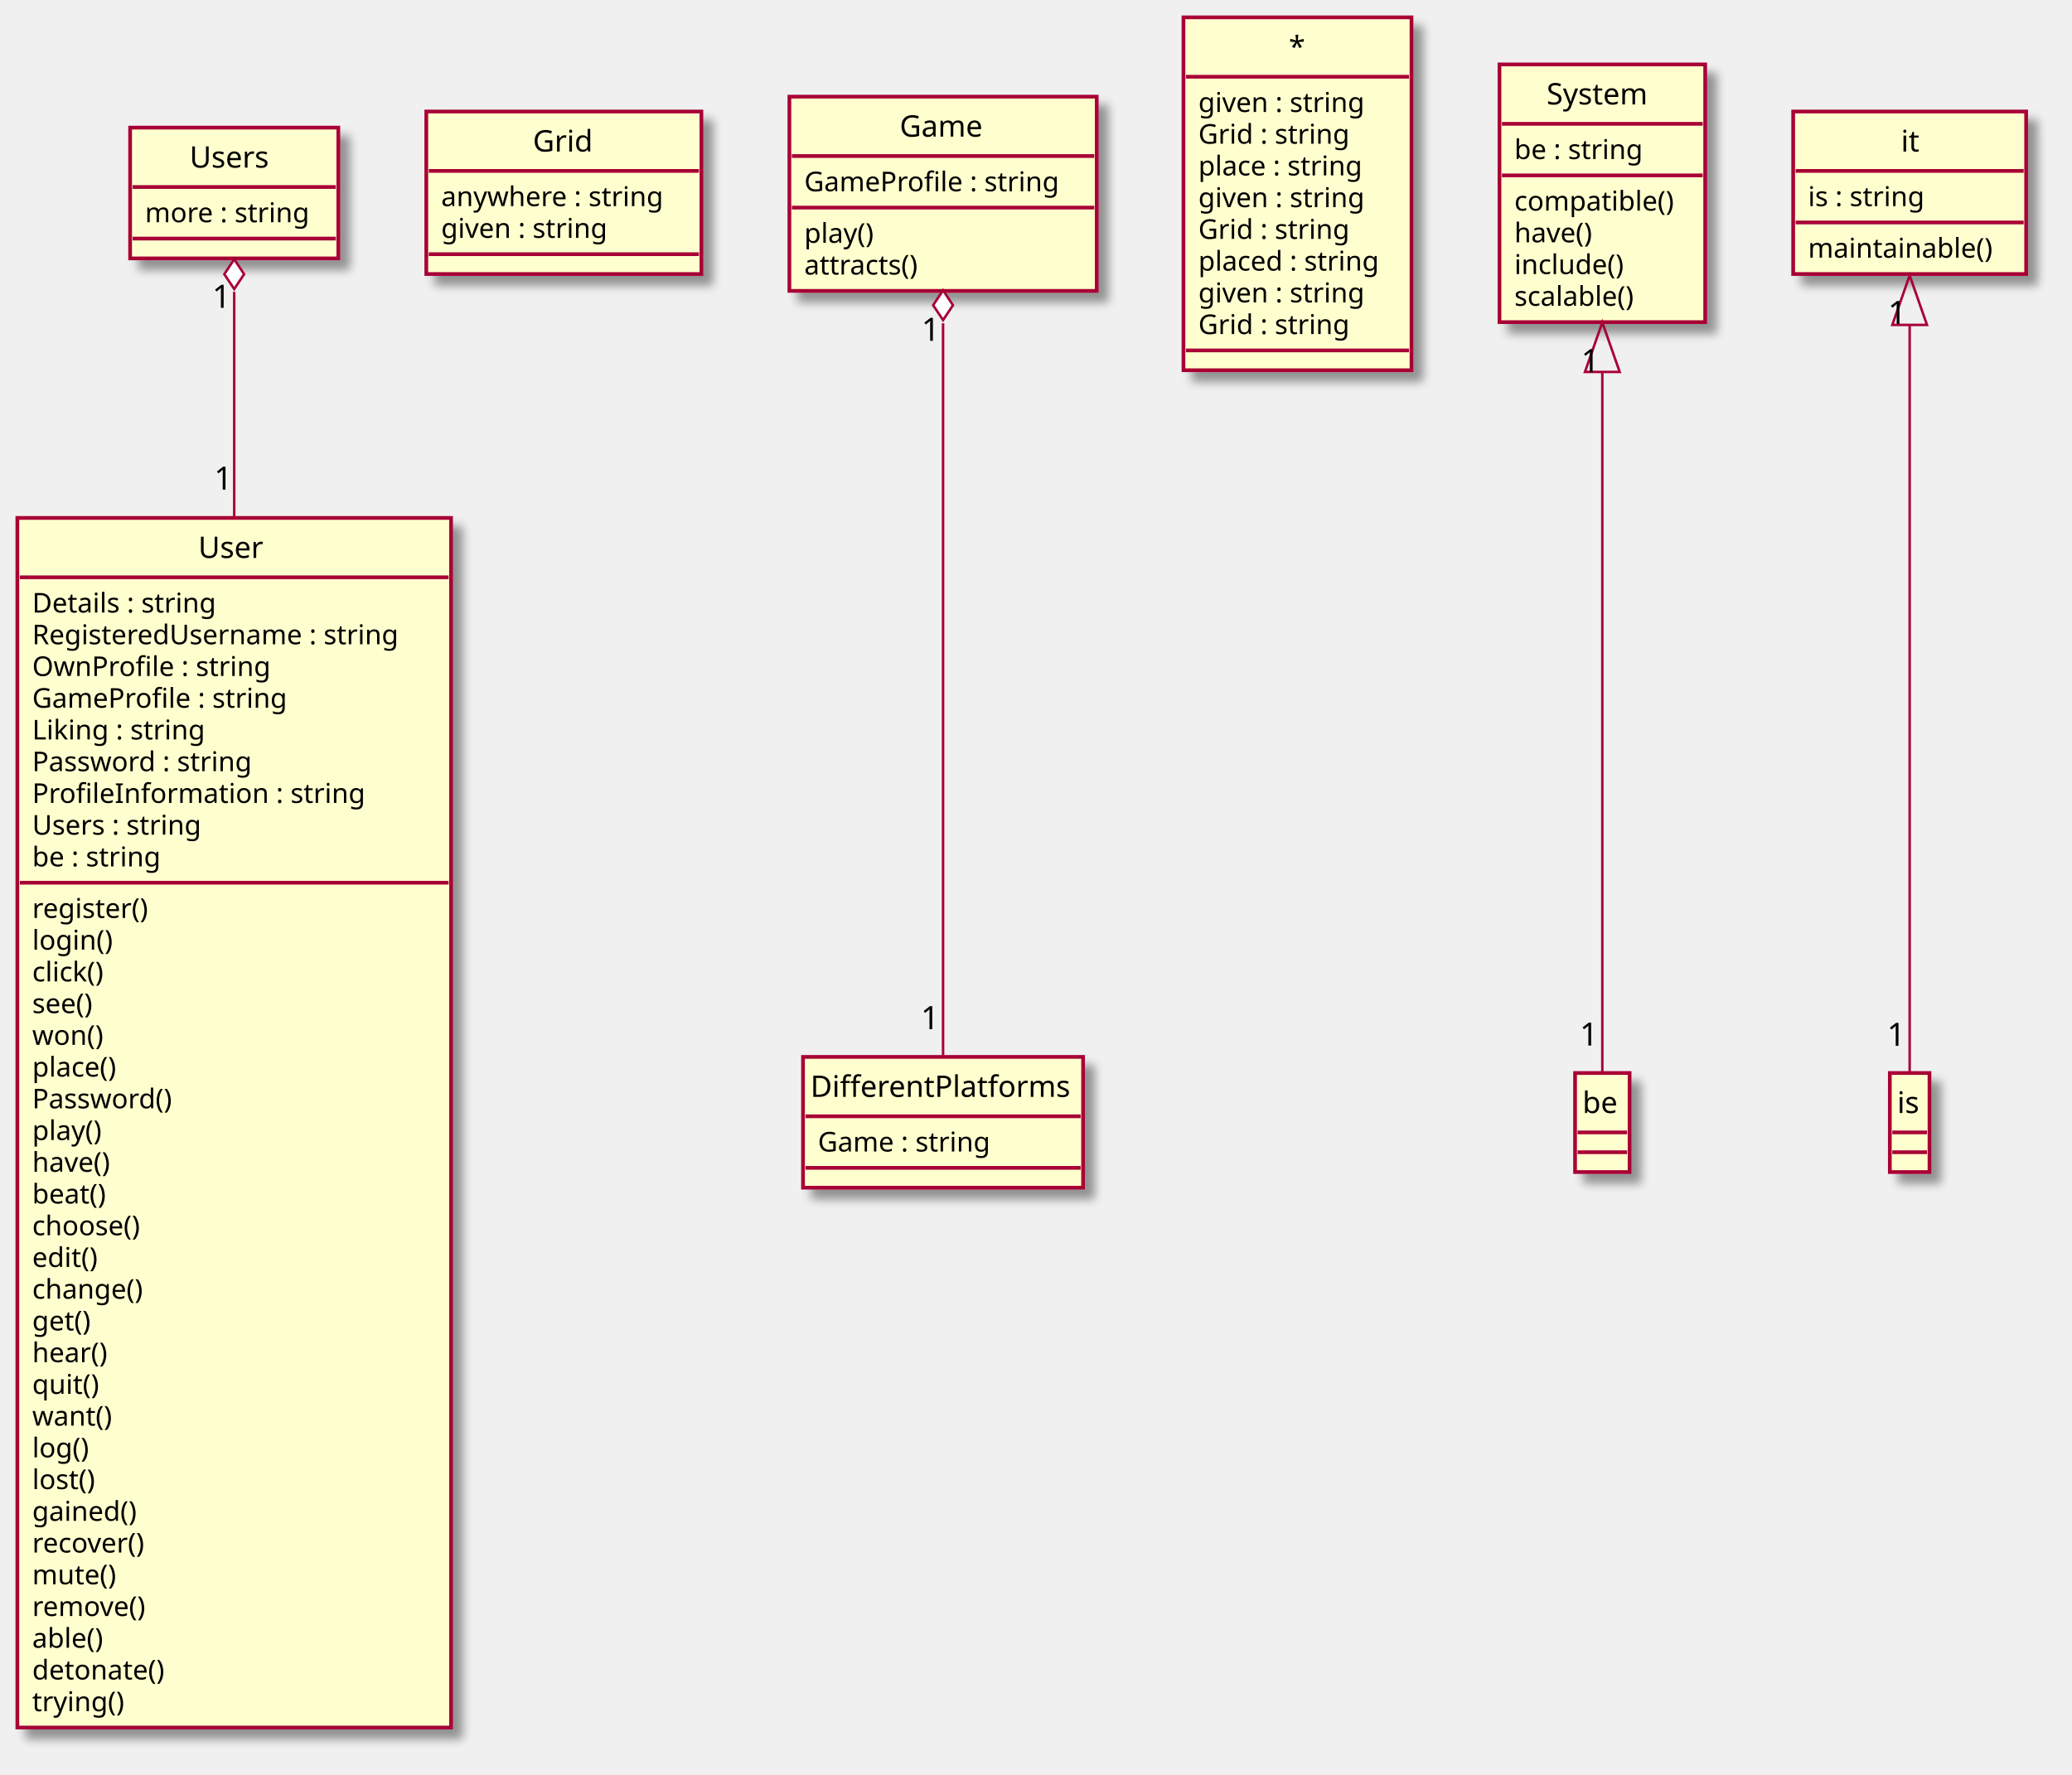
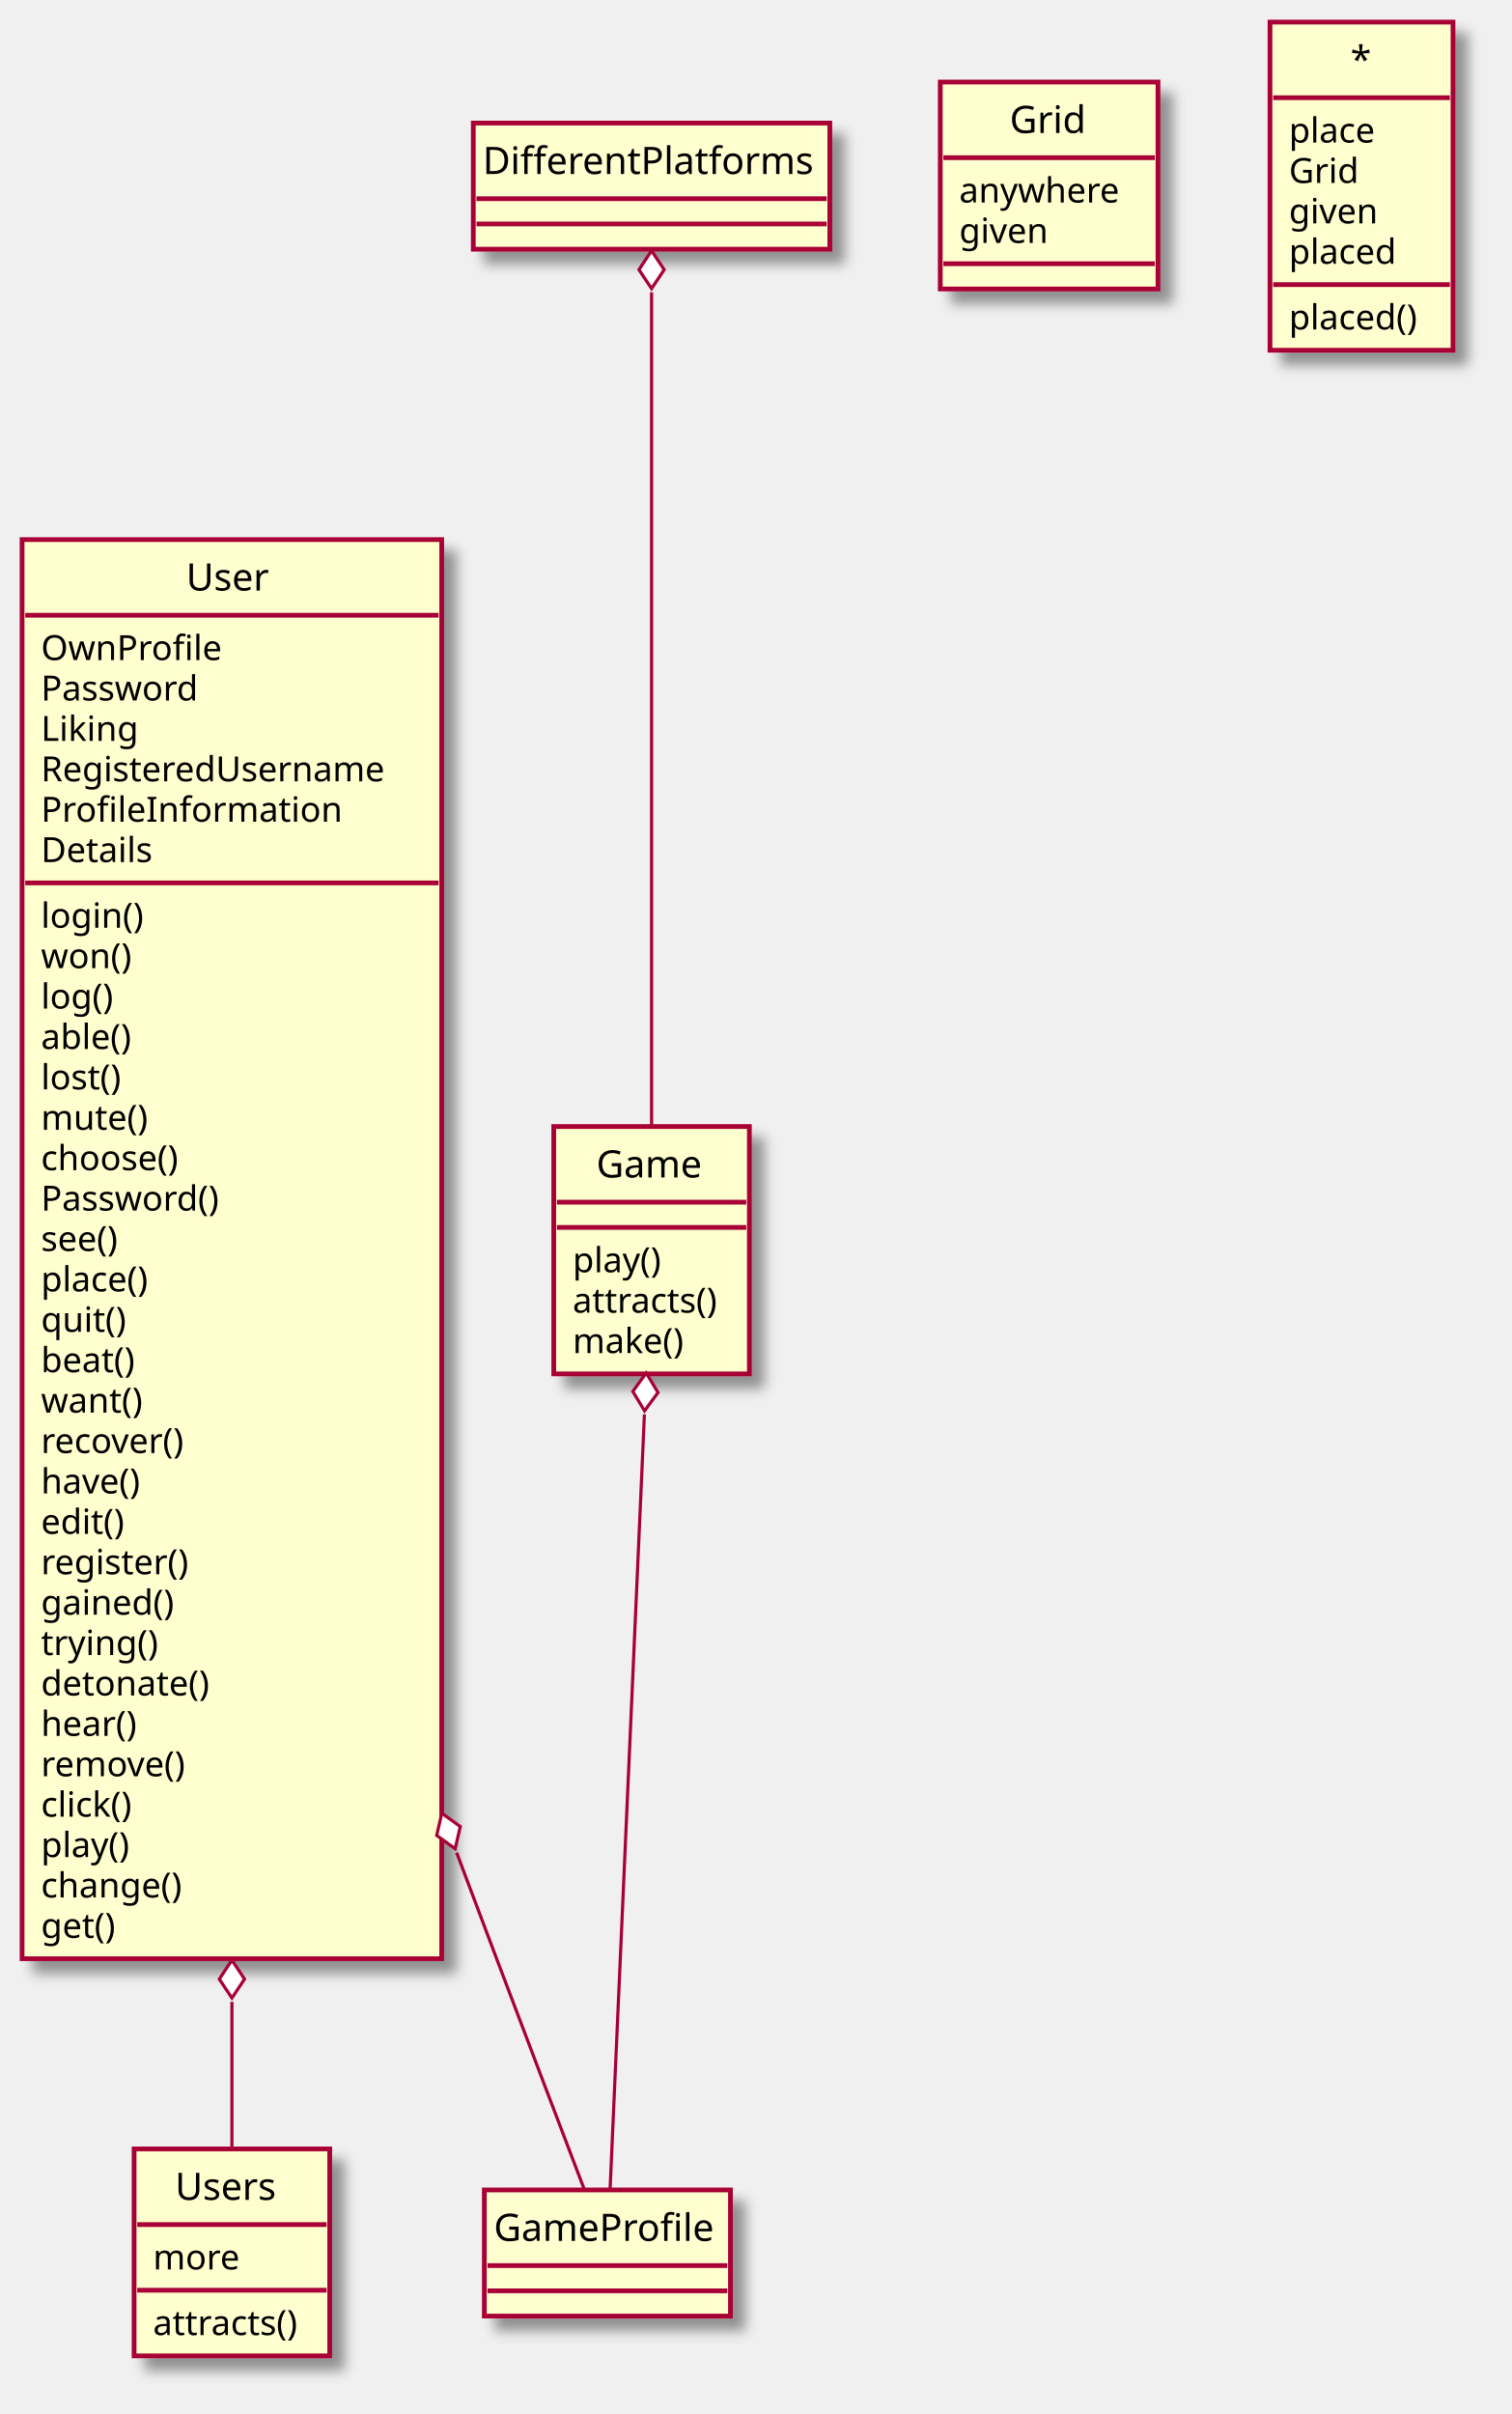
- <svg xmlns="http://www.w3.org/2000/svg" contentScriptType="application/ecmascript" contentStyleType="text/css" height="716px" preserveAspectRatio="none" style="width:836px;height:716px;" version="1.1" viewBox="0 0 836 716" width="836px" zoomAndPan="magnify">
+ <svg xmlns="http://www.w3.org/2000/svg" contentScriptType="application/ecmascript" contentStyleType="text/css" height="765px" preserveAspectRatio="none" style="width:479px;height:765px;" version="1.1" viewBox="0 0 479 765" width="479px" zoomAndPan="magnify">
  <defs>
-     <filter height="300%" id="fb833vbyxv75z" width="300%" x="-1" y="-1">
+     <filter height="300%" id="fi63syfkfdq4e" width="300%" x="-1" y="-1">
      <feGaussianBlur result="blurOut" stdDeviation="2.0" />
      <feColorMatrix in="blurOut" result="blurOut2" type="matrix" values="0 0 0 0 0 0 0 0 0 0 0 0 0 0 0 0 0 0 .4 0" />
      <feOffset dx="4.0" dy="4.0" in="blurOut2" result="blurOut3" />
      <feBlend in="SourceGraphic" in2="blurOut3" mode="normal" />
    </filter>
  </defs>
  <g>
-     <rect codeLine="2" fill="#FEFECE" filter="url(#fb833vbyxv75z)" height="488.133" id="User" style="stroke: #A80036; stroke-width: 1.5;" width="175" x="7" y="209" />
-     <text fill="#000000" font-family="sans-serif" font-size="12" lengthAdjust="spacingAndGlyphs" textLength="29" x="80" y="225.139">User</text>
-     <line style="stroke: #A80036; stroke-width: 1.5;" x1="8" x2="181" y1="232.969" y2="232.969" />
-     <text fill="#000000" font-family="sans-serif" font-size="11" lengthAdjust="spacingAndGlyphs" textLength="82" x="13" y="247.179">Details : string</text>
-     <text fill="#000000" font-family="sans-serif" font-size="11" lengthAdjust="spacingAndGlyphs" textLength="163" x="13" y="259.984">RegisteredUsername : string</text>
-     <text fill="#000000" font-family="sans-serif" font-size="11" lengthAdjust="spacingAndGlyphs" textLength="102" x="13" y="272.789">OwnProfile : string</text>
-     <text fill="#000000" font-family="sans-serif" font-size="11" lengthAdjust="spacingAndGlyphs" textLength="112" x="13" y="285.593">GameProfile : string</text>
-     <text fill="#000000" font-family="sans-serif" font-size="11" lengthAdjust="spacingAndGlyphs" textLength="74" x="13" y="298.398">Liking : string</text>
-     <text fill="#000000" font-family="sans-serif" font-size="11" lengthAdjust="spacingAndGlyphs" textLength="94" x="13" y="311.203">Password : string</text>
-     <text fill="#000000" font-family="sans-serif" font-size="11" lengthAdjust="spacingAndGlyphs" textLength="141" x="13" y="324.007">ProfileInformation : string</text>
-     <text fill="#000000" font-family="sans-serif" font-size="11" lengthAdjust="spacingAndGlyphs" textLength="74" x="13" y="336.812">Users : string</text>
-     <text fill="#000000" font-family="sans-serif" font-size="11" lengthAdjust="spacingAndGlyphs" textLength="57" x="13" y="349.617">be : string</text>
-     <line style="stroke: #A80036; stroke-width: 1.5;" x1="8" x2="181" y1="356.211" y2="356.211" />
-     <text fill="#000000" font-family="sans-serif" font-size="11" lengthAdjust="spacingAndGlyphs" textLength="52" x="13" y="370.421">register()</text>
-     <text fill="#000000" font-family="sans-serif" font-size="11" lengthAdjust="spacingAndGlyphs" textLength="35" x="13" y="383.226">login()</text>
-     <text fill="#000000" font-family="sans-serif" font-size="11" lengthAdjust="spacingAndGlyphs" textLength="32" x="13" y="396.031">click()</text>
-     <text fill="#000000" font-family="sans-serif" font-size="11" lengthAdjust="spacingAndGlyphs" textLength="30" x="13" y="408.835">see()</text>
-     <text fill="#000000" font-family="sans-serif" font-size="11" lengthAdjust="spacingAndGlyphs" textLength="31" x="13" y="421.64">won()</text>
-     <text fill="#000000" font-family="sans-serif" font-size="11" lengthAdjust="spacingAndGlyphs" textLength="39" x="13" y="434.445">place()</text>
-     <text fill="#000000" font-family="sans-serif" font-size="11" lengthAdjust="spacingAndGlyphs" textLength="60" x="13" y="447.25">Password()</text>
-     <text fill="#000000" font-family="sans-serif" font-size="11" lengthAdjust="spacingAndGlyphs" textLength="32" x="13" y="460.054">play()</text>
-     <text fill="#000000" font-family="sans-serif" font-size="11" lengthAdjust="spacingAndGlyphs" textLength="37" x="13" y="472.859">have()</text>
-     <text fill="#000000" font-family="sans-serif" font-size="11" lengthAdjust="spacingAndGlyphs" textLength="34" x="13" y="485.664">beat()</text>
-     <text fill="#000000" font-family="sans-serif" font-size="11" lengthAdjust="spacingAndGlyphs" textLength="49" x="13" y="498.468">choose()</text>
-     <text fill="#000000" font-family="sans-serif" font-size="11" lengthAdjust="spacingAndGlyphs" textLength="30" x="13" y="511.273">edit()</text>
-     <text fill="#000000" font-family="sans-serif" font-size="11" lengthAdjust="spacingAndGlyphs" textLength="50" x="13" y="524.078">change()</text>
-     <text fill="#000000" font-family="sans-serif" font-size="11" lengthAdjust="spacingAndGlyphs" textLength="27" x="13" y="536.882">get()</text>
-     <text fill="#000000" font-family="sans-serif" font-size="11" lengthAdjust="spacingAndGlyphs" textLength="34" x="13" y="549.687">hear()</text>
-     <text fill="#000000" font-family="sans-serif" font-size="11" lengthAdjust="spacingAndGlyphs" textLength="29" x="13" y="562.492">quit()</text>
-     <text fill="#000000" font-family="sans-serif" font-size="11" lengthAdjust="spacingAndGlyphs" textLength="35" x="13" y="575.296">want()</text>
-     <text fill="#000000" font-family="sans-serif" font-size="11" lengthAdjust="spacingAndGlyphs" textLength="25" x="13" y="588.101">log()</text>
-     <text fill="#000000" font-family="sans-serif" font-size="11" lengthAdjust="spacingAndGlyphs" textLength="28" x="13" y="600.906">lost()</text>
-     <text fill="#000000" font-family="sans-serif" font-size="11" lengthAdjust="spacingAndGlyphs" textLength="47" x="13" y="613.71">gained()</text>
-     <text fill="#000000" font-family="sans-serif" font-size="11" lengthAdjust="spacingAndGlyphs" textLength="52" x="13" y="626.515">recover()</text>
-     <text fill="#000000" font-family="sans-serif" font-size="11" lengthAdjust="spacingAndGlyphs" textLength="38" x="13" y="639.32">mute()</text>
-     <text fill="#000000" font-family="sans-serif" font-size="11" lengthAdjust="spacingAndGlyphs" textLength="53" x="13" y="652.125">remove()</text>
-     <text fill="#000000" font-family="sans-serif" font-size="11" lengthAdjust="spacingAndGlyphs" textLength="33" x="13" y="664.929">able()</text>
-     <text fill="#000000" font-family="sans-serif" font-size="11" lengthAdjust="spacingAndGlyphs" textLength="60" x="13" y="677.734">detonate()</text>
-     <text fill="#000000" font-family="sans-serif" font-size="11" lengthAdjust="spacingAndGlyphs" textLength="40" x="13" y="690.539">trying()</text>
-     <rect codeLine="39" fill="#FEFECE" filter="url(#fb833vbyxv75z)" height="65.578" id="Grid" style="stroke: #A80036; stroke-width: 1.5;" width="111" x="172" y="45" />
-     <text fill="#000000" font-family="sans-serif" font-size="12" lengthAdjust="spacingAndGlyphs" textLength="25" x="215" y="61.139">Grid</text>
-     <line style="stroke: #A80036; stroke-width: 1.5;" x1="173" x2="282" y1="68.969" y2="68.969" />
-     <text fill="#000000" font-family="sans-serif" font-size="11" lengthAdjust="spacingAndGlyphs" textLength="99" x="178" y="83.179">anywhere : string</text>
-     <text fill="#000000" font-family="sans-serif" font-size="11" lengthAdjust="spacingAndGlyphs" textLength="74" x="178" y="95.984">given : string</text>
-     <line style="stroke: #A80036; stroke-width: 1.5;" x1="173" x2="282" y1="102.578" y2="102.578" />
-     <rect codeLine="43" fill="#FEFECE" filter="url(#fb833vbyxv75z)" height="52.773" id="Users" style="stroke: #A80036; stroke-width: 1.5;" width="84" x="52.5" y="51.5" />
-     <text fill="#000000" font-family="sans-serif" font-size="12" lengthAdjust="spacingAndGlyphs" textLength="36" x="76.5" y="67.639">Users</text>
-     <line style="stroke: #A80036; stroke-width: 1.5;" x1="53.5" x2="135.5" y1="75.469" y2="75.469" />
-     <text fill="#000000" font-family="sans-serif" font-size="11" lengthAdjust="spacingAndGlyphs" textLength="72" x="58.5" y="89.679">more : string</text>
-     <line style="stroke: #A80036; stroke-width: 1.5;" x1="53.5" x2="135.5" y1="96.273" y2="96.273" />
-     <rect codeLine="46" fill="#FEFECE" filter="url(#fb833vbyxv75z)" height="52.773" id="DifferentPlatforms" style="stroke: #A80036; stroke-width: 1.5;" width="113" x="324" y="426.5" />
-     <text fill="#000000" font-family="sans-serif" font-size="12" lengthAdjust="spacingAndGlyphs" textLength="107" x="327" y="442.639">DifferentPlatforms</text>
-     <line style="stroke: #A80036; stroke-width: 1.5;" x1="325" x2="436" y1="450.469" y2="450.469" />
-     <text fill="#000000" font-family="sans-serif" font-size="11" lengthAdjust="spacingAndGlyphs" textLength="77" x="330" y="464.679">Game : string</text>
-     <line style="stroke: #A80036; stroke-width: 1.5;" x1="325" x2="436" y1="471.273" y2="471.273" />
-     <rect codeLine="49" fill="#FEFECE" filter="url(#fb833vbyxv75z)" height="142.406" id="*" style="stroke: #A80036; stroke-width: 1.5;" width="92" x="477.5" y="7" />
-     <text fill="#000000" font-family="sans-serif" font-size="12" lengthAdjust="spacingAndGlyphs" textLength="7" x="520" y="23.139">*</text>
-     <line style="stroke: #A80036; stroke-width: 1.5;" x1="478.5" x2="568.5" y1="30.969" y2="30.969" />
-     <text fill="#000000" font-family="sans-serif" font-size="11" lengthAdjust="spacingAndGlyphs" textLength="74" x="483.5" y="45.179">given : string</text>
-     <text fill="#000000" font-family="sans-serif" font-size="11" lengthAdjust="spacingAndGlyphs" textLength="65" x="483.5" y="57.984">Grid : string</text>
-     <text fill="#000000" font-family="sans-serif" font-size="11" lengthAdjust="spacingAndGlyphs" textLength="73" x="483.5" y="70.789">place : string</text>
-     <text fill="#000000" font-family="sans-serif" font-size="11" lengthAdjust="spacingAndGlyphs" textLength="74" x="483.5" y="83.593">given : string</text>
-     <text fill="#000000" font-family="sans-serif" font-size="11" lengthAdjust="spacingAndGlyphs" textLength="65" x="483.5" y="96.398">Grid : string</text>
-     <text fill="#000000" font-family="sans-serif" font-size="11" lengthAdjust="spacingAndGlyphs" textLength="80" x="483.5" y="109.203">placed : string</text>
-     <text fill="#000000" font-family="sans-serif" font-size="11" lengthAdjust="spacingAndGlyphs" textLength="74" x="483.5" y="122.007">given : string</text>
-     <text fill="#000000" font-family="sans-serif" font-size="11" lengthAdjust="spacingAndGlyphs" textLength="65" x="483.5" y="134.812">Grid : string</text>
-     <line style="stroke: #A80036; stroke-width: 1.5;" x1="478.5" x2="568.5" y1="141.406" y2="141.406" />
-     <rect codeLine="59" fill="#FEFECE" filter="url(#fb833vbyxv75z)" height="78.383" id="Game" style="stroke: #A80036; stroke-width: 1.5;" width="124" x="318.5" y="39" />
-     <text fill="#000000" font-family="sans-serif" font-size="12" lengthAdjust="spacingAndGlyphs" textLength="35" x="363" y="55.139">Game</text>
-     <line style="stroke: #A80036; stroke-width: 1.5;" x1="319.5" x2="441.5" y1="62.969" y2="62.969" />
-     <text fill="#000000" font-family="sans-serif" font-size="11" lengthAdjust="spacingAndGlyphs" textLength="112" x="324.5" y="77.179">GameProfile : string</text>
-     <line style="stroke: #A80036; stroke-width: 1.5;" x1="319.5" x2="441.5" y1="83.773" y2="83.773" />
-     <text fill="#000000" font-family="sans-serif" font-size="11" lengthAdjust="spacingAndGlyphs" textLength="32" x="324.5" y="97.984">play()</text>
-     <text fill="#000000" font-family="sans-serif" font-size="11" lengthAdjust="spacingAndGlyphs" textLength="50" x="324.5" y="110.789">attracts()</text>
-     <rect codeLine="64" fill="#FEFECE" filter="url(#fb833vbyxv75z)" height="103.992" id="System" style="stroke: #A80036; stroke-width: 1.5;" width="83" x="605" y="26" />
-     <text fill="#000000" font-family="sans-serif" font-size="12" lengthAdjust="spacingAndGlyphs" textLength="45" x="624" y="42.139">System</text>
-     <line style="stroke: #A80036; stroke-width: 1.5;" x1="606" x2="687" y1="49.969" y2="49.969" />
-     <text fill="#000000" font-family="sans-serif" font-size="11" lengthAdjust="spacingAndGlyphs" textLength="57" x="611" y="64.179">be : string</text>
-     <line style="stroke: #A80036; stroke-width: 1.5;" x1="606" x2="687" y1="70.773" y2="70.773" />
-     <text fill="#000000" font-family="sans-serif" font-size="11" lengthAdjust="spacingAndGlyphs" textLength="71" x="611" y="84.984">compatible()</text>
-     <text fill="#000000" font-family="sans-serif" font-size="11" lengthAdjust="spacingAndGlyphs" textLength="37" x="611" y="97.789">have()</text>
-     <text fill="#000000" font-family="sans-serif" font-size="11" lengthAdjust="spacingAndGlyphs" textLength="49" x="611" y="110.593">include()</text>
-     <text fill="#000000" font-family="sans-serif" font-size="11" lengthAdjust="spacingAndGlyphs" textLength="55" x="611" y="123.398">scalable()</text>
-     <rect codeLine="71" fill="#FEFECE" filter="url(#fb833vbyxv75z)" height="65.578" id="it" style="stroke: #A80036; stroke-width: 1.5;" width="94" x="723.5" y="45" />
-     <text fill="#000000" font-family="sans-serif" font-size="12" lengthAdjust="spacingAndGlyphs" textLength="7" x="767" y="61.139">it</text>
-     <line style="stroke: #A80036; stroke-width: 1.5;" x1="724.5" x2="816.5" y1="68.969" y2="68.969" />
-     <text fill="#000000" font-family="sans-serif" font-size="11" lengthAdjust="spacingAndGlyphs" textLength="51" x="729.5" y="83.179">is : string</text>
-     <line style="stroke: #A80036; stroke-width: 1.5;" x1="724.5" x2="816.5" y1="89.773" y2="89.773" />
-     <text fill="#000000" font-family="sans-serif" font-size="11" lengthAdjust="spacingAndGlyphs" textLength="82" x="729.5" y="103.984">maintainable()</text>
-     <rect fill="#FEFECE" filter="url(#fb833vbyxv75z)" height="39.969" id="be" style="stroke: #A80036; stroke-width: 1.5;" width="22" x="635.5" y="433" />
-     <text fill="#000000" font-family="sans-serif" font-size="12" lengthAdjust="spacingAndGlyphs" textLength="16" x="638.5" y="449.139">be</text>
-     <line style="stroke: #A80036; stroke-width: 1.5;" x1="636.5" x2="656.5" y1="456.969" y2="456.969" />
-     <line style="stroke: #A80036; stroke-width: 1.5;" x1="636.5" x2="656.5" y1="464.969" y2="464.969" />
-     <rect fill="#FEFECE" filter="url(#fb833vbyxv75z)" height="39.969" id="is" style="stroke: #A80036; stroke-width: 1.5;" width="16" x="762.5" y="433" />
-     <text fill="#000000" font-family="sans-serif" font-size="12" lengthAdjust="spacingAndGlyphs" textLength="10" x="765.5" y="449.139">is</text>
-     <line style="stroke: #A80036; stroke-width: 1.5;" x1="763.5" x2="777.5" y1="456.969" y2="456.969" />
-     <line style="stroke: #A80036; stroke-width: 1.5;" x1="763.5" x2="777.5" y1="464.969" y2="464.969" />
-     <path codeLine="75" d="M646.5,150.249 C646.5,237.78 646.5,381.02 646.5,432.67 " fill="none" id="System&lt;-be" style="stroke: #A80036; stroke-width: 1.0;" />
-     <polygon fill="none" points="639.5,150.082,646.5,130.082,653.5,150.082,639.5,150.082" style="stroke: #A80036; stroke-width: 1.0;" />
-     <text fill="#000000" font-family="sans-serif" font-size="13" lengthAdjust="spacingAndGlyphs" textLength="8" x="637.962" y="150.165">1</text>
-     <text fill="#000000" font-family="sans-serif" font-size="13" lengthAdjust="spacingAndGlyphs" textLength="8" x="637.375" y="421.933">1</text>
-     <path codeLine="76" d="M770.5,131.218 C770.5,215.385 770.5,377.227 770.5,432.751 " fill="none" id="it&lt;-is" style="stroke: #A80036; stroke-width: 1.0;" />
-     <polygon fill="none" points="763.5,131.125,770.5,111.125,777.5,131.125,763.5,131.125" style="stroke: #A80036; stroke-width: 1.0;" />
-     <text fill="#000000" font-family="sans-serif" font-size="13" lengthAdjust="spacingAndGlyphs" textLength="8" x="761.763" y="130.733">1</text>
-     <text fill="#000000" font-family="sans-serif" font-size="13" lengthAdjust="spacingAndGlyphs" textLength="8" x="761.375" y="422.037">1</text>
-     <path codeLine="77" d="M380.5,130.454 C380.5,211.454 380.5,365.725 380.5,426.492 " fill="none" id="Game&lt;-DifferentPlatforms" style="stroke: #A80036; stroke-width: 1.0;" />
-     <polygon fill="#FFFFFF" points="380.5,117.165,376.5,123.165,380.5,129.165,384.5,123.165,380.5,117.165" style="stroke: #A80036; stroke-width: 1.0;" />
-     <text fill="#000000" font-family="sans-serif" font-size="13" lengthAdjust="spacingAndGlyphs" textLength="8" x="371.788" y="137.522">1</text>
-     <text fill="#000000" font-family="sans-serif" font-size="13" lengthAdjust="spacingAndGlyphs" textLength="8" x="371.525" y="415.313">1</text>
-     <path codeLine="78" d="M94.5,117.781 C94.5,141.318 94.5,173.559 94.5,208.784 " fill="none" id="Users&lt;-User" style="stroke: #A80036; stroke-width: 1.0;" />
-     <polygon fill="#FFFFFF" points="94.5,104.638,90.5,110.638,94.5,116.638,98.5,110.638,94.5,104.638" style="stroke: #A80036; stroke-width: 1.0;" />
-     <text fill="#000000" font-family="sans-serif" font-size="13" lengthAdjust="spacingAndGlyphs" textLength="8" x="85.625" y="124.212">1</text>
-     <text fill="#000000" font-family="sans-serif" font-size="13" lengthAdjust="spacingAndGlyphs" textLength="8" x="86.369" y="197.591">1</text>
+     <rect codeLine="2" fill="#FEFECE" filter="url(#fi63syfkfdq4e)" height="449.719" id="User" style="stroke: #A80036; stroke-width: 1.5;" width="133" x="7" y="171" />
+     <text fill="#000000" font-family="sans-serif" font-size="12" lengthAdjust="spacingAndGlyphs" textLength="29" x="59" y="187.139">User</text>
+     <line style="stroke: #A80036; stroke-width: 1.5;" x1="8" x2="139" y1="194.969" y2="194.969" />
+     <text fill="#000000" font-family="sans-serif" font-size="11" lengthAdjust="spacingAndGlyphs" textLength="60" x="13" y="209.179">OwnProfile</text>
+     <text fill="#000000" font-family="sans-serif" font-size="11" lengthAdjust="spacingAndGlyphs" textLength="52" x="13" y="221.984">Password</text>
+     <text fill="#000000" font-family="sans-serif" font-size="11" lengthAdjust="spacingAndGlyphs" textLength="32" x="13" y="234.789">Liking</text>
+     <text fill="#000000" font-family="sans-serif" font-size="11" lengthAdjust="spacingAndGlyphs" textLength="121" x="13" y="247.593">RegisteredUsername</text>
+     <text fill="#000000" font-family="sans-serif" font-size="11" lengthAdjust="spacingAndGlyphs" textLength="99" x="13" y="260.398">ProfileInformation</text>
+     <text fill="#000000" font-family="sans-serif" font-size="11" lengthAdjust="spacingAndGlyphs" textLength="40" x="13" y="273.203">Details</text>
+     <line style="stroke: #A80036; stroke-width: 1.5;" x1="8" x2="139" y1="279.797" y2="279.797" />
+     <text fill="#000000" font-family="sans-serif" font-size="11" lengthAdjust="spacingAndGlyphs" textLength="35" x="13" y="294.007">login()</text>
+     <text fill="#000000" font-family="sans-serif" font-size="11" lengthAdjust="spacingAndGlyphs" textLength="31" x="13" y="306.812">won()</text>
+     <text fill="#000000" font-family="sans-serif" font-size="11" lengthAdjust="spacingAndGlyphs" textLength="25" x="13" y="319.617">log()</text>
+     <text fill="#000000" font-family="sans-serif" font-size="11" lengthAdjust="spacingAndGlyphs" textLength="33" x="13" y="332.421">able()</text>
+     <text fill="#000000" font-family="sans-serif" font-size="11" lengthAdjust="spacingAndGlyphs" textLength="28" x="13" y="345.226">lost()</text>
+     <text fill="#000000" font-family="sans-serif" font-size="11" lengthAdjust="spacingAndGlyphs" textLength="38" x="13" y="358.031">mute()</text>
+     <text fill="#000000" font-family="sans-serif" font-size="11" lengthAdjust="spacingAndGlyphs" textLength="49" x="13" y="370.835">choose()</text>
+     <text fill="#000000" font-family="sans-serif" font-size="11" lengthAdjust="spacingAndGlyphs" textLength="60" x="13" y="383.64">Password()</text>
+     <text fill="#000000" font-family="sans-serif" font-size="11" lengthAdjust="spacingAndGlyphs" textLength="30" x="13" y="396.445">see()</text>
+     <text fill="#000000" font-family="sans-serif" font-size="11" lengthAdjust="spacingAndGlyphs" textLength="39" x="13" y="409.25">place()</text>
+     <text fill="#000000" font-family="sans-serif" font-size="11" lengthAdjust="spacingAndGlyphs" textLength="29" x="13" y="422.054">quit()</text>
+     <text fill="#000000" font-family="sans-serif" font-size="11" lengthAdjust="spacingAndGlyphs" textLength="34" x="13" y="434.859">beat()</text>
+     <text fill="#000000" font-family="sans-serif" font-size="11" lengthAdjust="spacingAndGlyphs" textLength="35" x="13" y="447.664">want()</text>
+     <text fill="#000000" font-family="sans-serif" font-size="11" lengthAdjust="spacingAndGlyphs" textLength="52" x="13" y="460.468">recover()</text>
+     <text fill="#000000" font-family="sans-serif" font-size="11" lengthAdjust="spacingAndGlyphs" textLength="37" x="13" y="473.273">have()</text>
+     <text fill="#000000" font-family="sans-serif" font-size="11" lengthAdjust="spacingAndGlyphs" textLength="30" x="13" y="486.078">edit()</text>
+     <text fill="#000000" font-family="sans-serif" font-size="11" lengthAdjust="spacingAndGlyphs" textLength="52" x="13" y="498.882">register()</text>
+     <text fill="#000000" font-family="sans-serif" font-size="11" lengthAdjust="spacingAndGlyphs" textLength="47" x="13" y="511.687">gained()</text>
+     <text fill="#000000" font-family="sans-serif" font-size="11" lengthAdjust="spacingAndGlyphs" textLength="40" x="13" y="524.492">trying()</text>
+     <text fill="#000000" font-family="sans-serif" font-size="11" lengthAdjust="spacingAndGlyphs" textLength="60" x="13" y="537.296">detonate()</text>
+     <text fill="#000000" font-family="sans-serif" font-size="11" lengthAdjust="spacingAndGlyphs" textLength="34" x="13" y="550.101">hear()</text>
+     <text fill="#000000" font-family="sans-serif" font-size="11" lengthAdjust="spacingAndGlyphs" textLength="53" x="13" y="562.906">remove()</text>
+     <text fill="#000000" font-family="sans-serif" font-size="11" lengthAdjust="spacingAndGlyphs" textLength="32" x="13" y="575.71">click()</text>
+     <text fill="#000000" font-family="sans-serif" font-size="11" lengthAdjust="spacingAndGlyphs" textLength="32" x="13" y="588.515">play()</text>
+     <text fill="#000000" font-family="sans-serif" font-size="11" lengthAdjust="spacingAndGlyphs" textLength="50" x="13" y="601.32">change()</text>
+     <text fill="#000000" font-family="sans-serif" font-size="11" lengthAdjust="spacingAndGlyphs" textLength="27" x="13" y="614.125">get()</text>
+     <rect codeLine="36" fill="#FEFECE" filter="url(#fi63syfkfdq4e)" height="65.578" id="Grid" style="stroke: #A80036; stroke-width: 1.5;" width="69" x="298" y="26" />
+     <text fill="#000000" font-family="sans-serif" font-size="12" lengthAdjust="spacingAndGlyphs" textLength="25" x="320" y="42.139">Grid</text>
+     <line style="stroke: #A80036; stroke-width: 1.5;" x1="299" x2="366" y1="49.969" y2="49.969" />
+     <text fill="#000000" font-family="sans-serif" font-size="11" lengthAdjust="spacingAndGlyphs" textLength="57" x="304" y="64.179">anywhere</text>
+     <text fill="#000000" font-family="sans-serif" font-size="11" lengthAdjust="spacingAndGlyphs" textLength="32" x="304" y="76.984">given</text>
+     <line style="stroke: #A80036; stroke-width: 1.5;" x1="299" x2="366" y1="83.578" y2="83.578" />
+     <rect codeLine="40" fill="#FEFECE" filter="url(#fi63syfkfdq4e)" height="65.578" id="Users" style="stroke: #A80036; stroke-width: 1.5;" width="62" x="42.5" y="681" />
+     <text fill="#000000" font-family="sans-serif" font-size="12" lengthAdjust="spacingAndGlyphs" textLength="36" x="55.5" y="697.139">Users</text>
+     <line style="stroke: #A80036; stroke-width: 1.5;" x1="43.5" x2="103.5" y1="704.969" y2="704.969" />
+     <text fill="#000000" font-family="sans-serif" font-size="11" lengthAdjust="spacingAndGlyphs" textLength="30" x="48.5" y="719.179">more</text>
+     <line style="stroke: #A80036; stroke-width: 1.5;" x1="43.5" x2="103.5" y1="725.773" y2="725.773" />
+     <text fill="#000000" font-family="sans-serif" font-size="11" lengthAdjust="spacingAndGlyphs" textLength="50" x="48.5" y="739.984">attracts()</text>
+     <rect codeLine="44" fill="#FEFECE" filter="url(#fi63syfkfdq4e)" height="39.969" id="DifferentPlatforms" style="stroke: #A80036; stroke-width: 1.5;" width="113" x="150" y="39" />
+     <text fill="#000000" font-family="sans-serif" font-size="12" lengthAdjust="spacingAndGlyphs" textLength="107" x="153" y="55.139">DifferentPlatforms</text>
+     <line style="stroke: #A80036; stroke-width: 1.5;" x1="151" x2="262" y1="62.969" y2="62.969" />
+     <line style="stroke: #A80036; stroke-width: 1.5;" x1="151" x2="262" y1="70.969" y2="70.969" />
+     <rect codeLine="46" fill="#FEFECE" filter="url(#fi63syfkfdq4e)" height="103.992" id="*" style="stroke: #A80036; stroke-width: 1.5;" width="58" x="402.5" y="7" />
+     <text fill="#000000" font-family="sans-serif" font-size="12" lengthAdjust="spacingAndGlyphs" textLength="7" x="428" y="23.139">*</text>
+     <line style="stroke: #A80036; stroke-width: 1.5;" x1="403.5" x2="459.5" y1="30.969" y2="30.969" />
+     <text fill="#000000" font-family="sans-serif" font-size="11" lengthAdjust="spacingAndGlyphs" textLength="31" x="408.5" y="45.179">place</text>
+     <text fill="#000000" font-family="sans-serif" font-size="11" lengthAdjust="spacingAndGlyphs" textLength="23" x="408.5" y="57.984">Grid</text>
+     <text fill="#000000" font-family="sans-serif" font-size="11" lengthAdjust="spacingAndGlyphs" textLength="32" x="408.5" y="70.789">given</text>
+     <text fill="#000000" font-family="sans-serif" font-size="11" lengthAdjust="spacingAndGlyphs" textLength="38" x="408.5" y="83.593">placed</text>
+     <line style="stroke: #A80036; stroke-width: 1.5;" x1="403.5" x2="459.5" y1="90.188" y2="90.188" />
+     <text fill="#000000" font-family="sans-serif" font-size="11" lengthAdjust="spacingAndGlyphs" textLength="46" x="408.5" y="104.398">placed()</text>
+     <rect codeLine="53" fill="#FEFECE" filter="url(#fi63syfkfdq4e)" height="78.383" id="Game" style="stroke: #A80036; stroke-width: 1.5;" width="62" x="175.5" y="357" />
+     <text fill="#000000" font-family="sans-serif" font-size="12" lengthAdjust="spacingAndGlyphs" textLength="35" x="189" y="373.139">Game</text>
+     <line style="stroke: #A80036; stroke-width: 1.5;" x1="176.5" x2="236.5" y1="380.969" y2="380.969" />
+     <line style="stroke: #A80036; stroke-width: 1.5;" x1="176.5" x2="236.5" y1="388.969" y2="388.969" />
+     <text fill="#000000" font-family="sans-serif" font-size="11" lengthAdjust="spacingAndGlyphs" textLength="32" x="181.5" y="403.179">play()</text>
+     <text fill="#000000" font-family="sans-serif" font-size="11" lengthAdjust="spacingAndGlyphs" textLength="50" x="181.5" y="415.984">attracts()</text>
+     <text fill="#000000" font-family="sans-serif" font-size="11" lengthAdjust="spacingAndGlyphs" textLength="40" x="181.5" y="428.789">make()</text>
+     <rect fill="#FEFECE" filter="url(#fi63syfkfdq4e)" height="39.969" id="GameProfile" style="stroke: #A80036; stroke-width: 1.5;" width="78" x="153.5" y="694" />
+     <text fill="#000000" font-family="sans-serif" font-size="12" lengthAdjust="spacingAndGlyphs" textLength="72" x="156.5" y="710.139">GameProfile</text>
+     <line style="stroke: #A80036; stroke-width: 1.5;" x1="154.5" x2="230.5" y1="717.969" y2="717.969" />
+     <line style="stroke: #A80036; stroke-width: 1.5;" x1="154.5" x2="230.5" y1="725.969" y2="725.969" />
+     <path codeLine="58" d="M144.719,587.106 C149.038,598.577 153.324,609.943 157.5,621 C167.041,646.259 178.137,675.384 185.234,693.981 " fill="none" id="User&lt;-GameProfile" style="stroke: #A80036; stroke-width: 1.0;" />
+     <polygon fill="#FFFFFF" points="140.022,574.628,138.392,581.652,144.248,585.859,145.879,578.835,140.022,574.628" style="stroke: #A80036; stroke-width: 1.0;" />
+     <path codeLine="59" d="M206.5,92.614 C206.5,154.906 206.5,290.504 206.5,356.869 " fill="none" id="DifferentPlatforms&lt;-Game" style="stroke: #A80036; stroke-width: 1.0;" />
+     <polygon fill="#FFFFFF" points="206.5,79.459,202.5,85.459,206.5,91.459,210.5,85.459,206.5,79.459" style="stroke: #A80036; stroke-width: 1.0;" />
+     <path codeLine="60" d="M204.231,448.215 C201.065,519.673 195.472,645.907 193.35,693.825 " fill="none" id="Game&lt;-GameProfile" style="stroke: #A80036; stroke-width: 1.0;" />
+     <polygon fill="#FFFFFF" points="204.811,435.117,200.549,440.934,204.28,447.105,208.541,441.288,204.811,435.117" style="stroke: #A80036; stroke-width: 1.0;" />
+     <path codeLine="61" d="M73.5,634.378 C73.5,652.1 73.5,668.021 73.5,680.826 " fill="none" id="User&lt;-Users" style="stroke: #A80036; stroke-width: 1.0;" />
+     <polygon fill="#FFFFFF" points="73.5,621.175,69.5,627.175,73.5,633.175,77.5,627.175,73.5,621.175" style="stroke: #A80036; stroke-width: 1.0;" />
  </g>
</svg>
